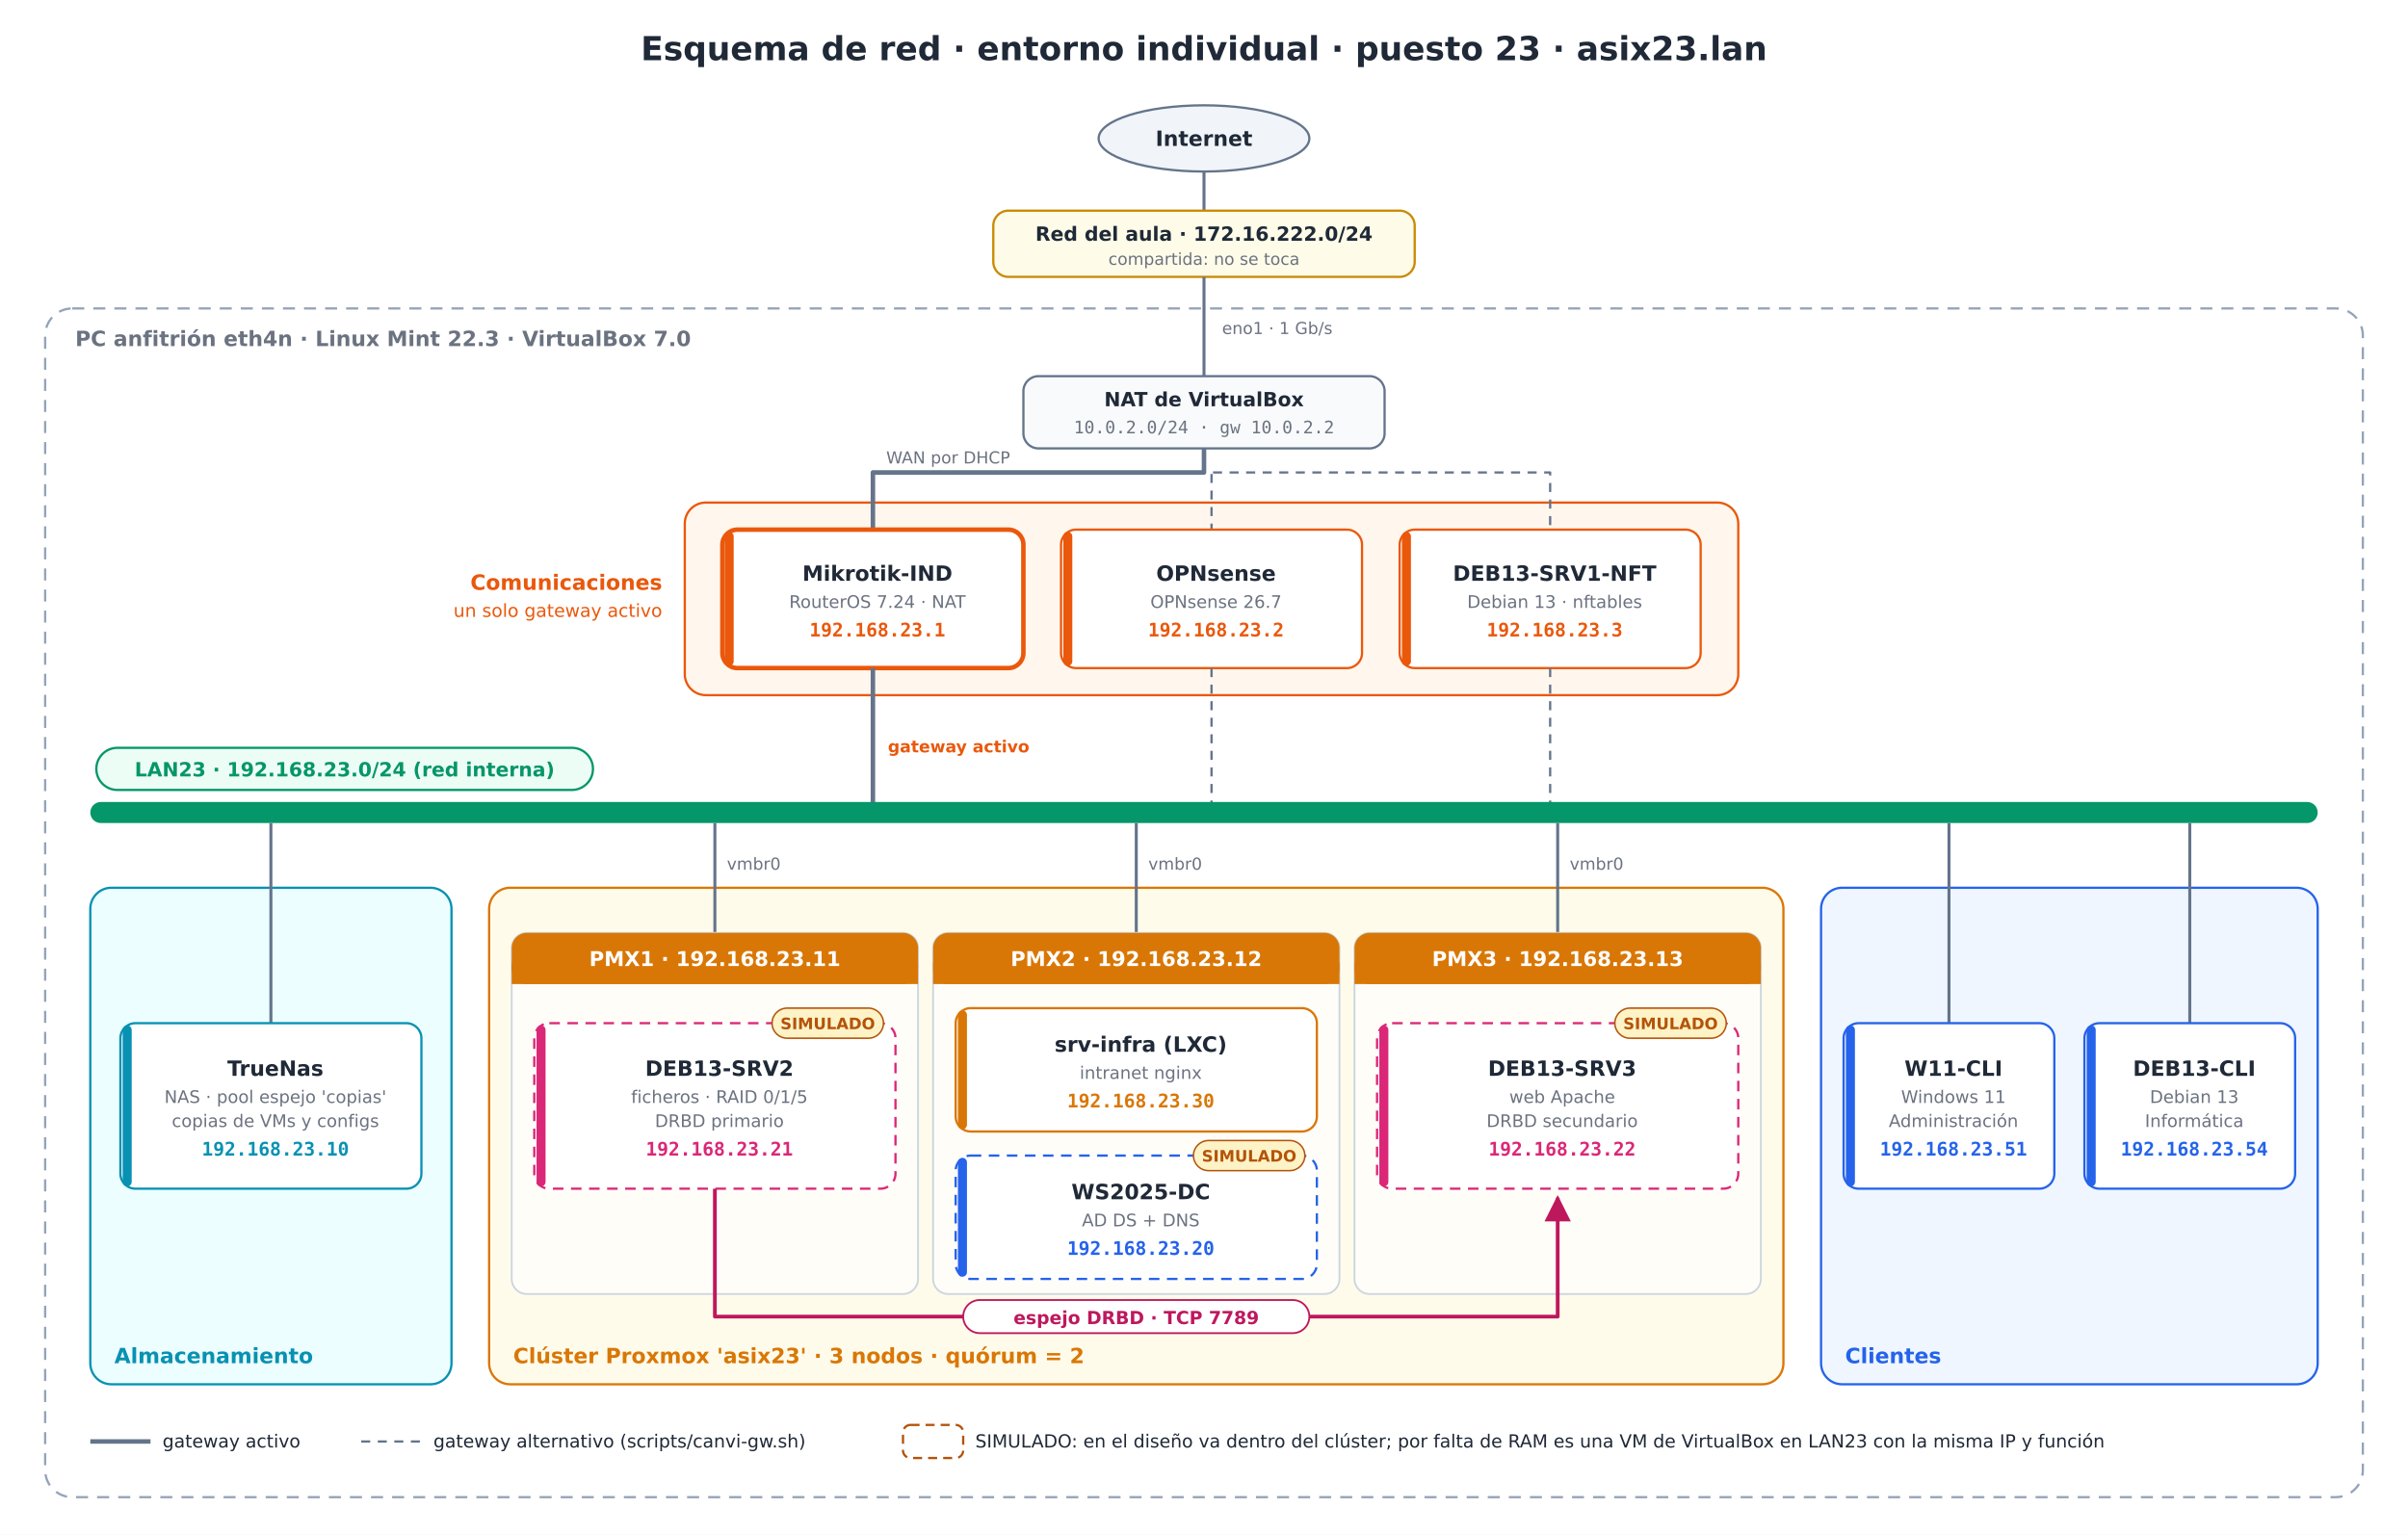
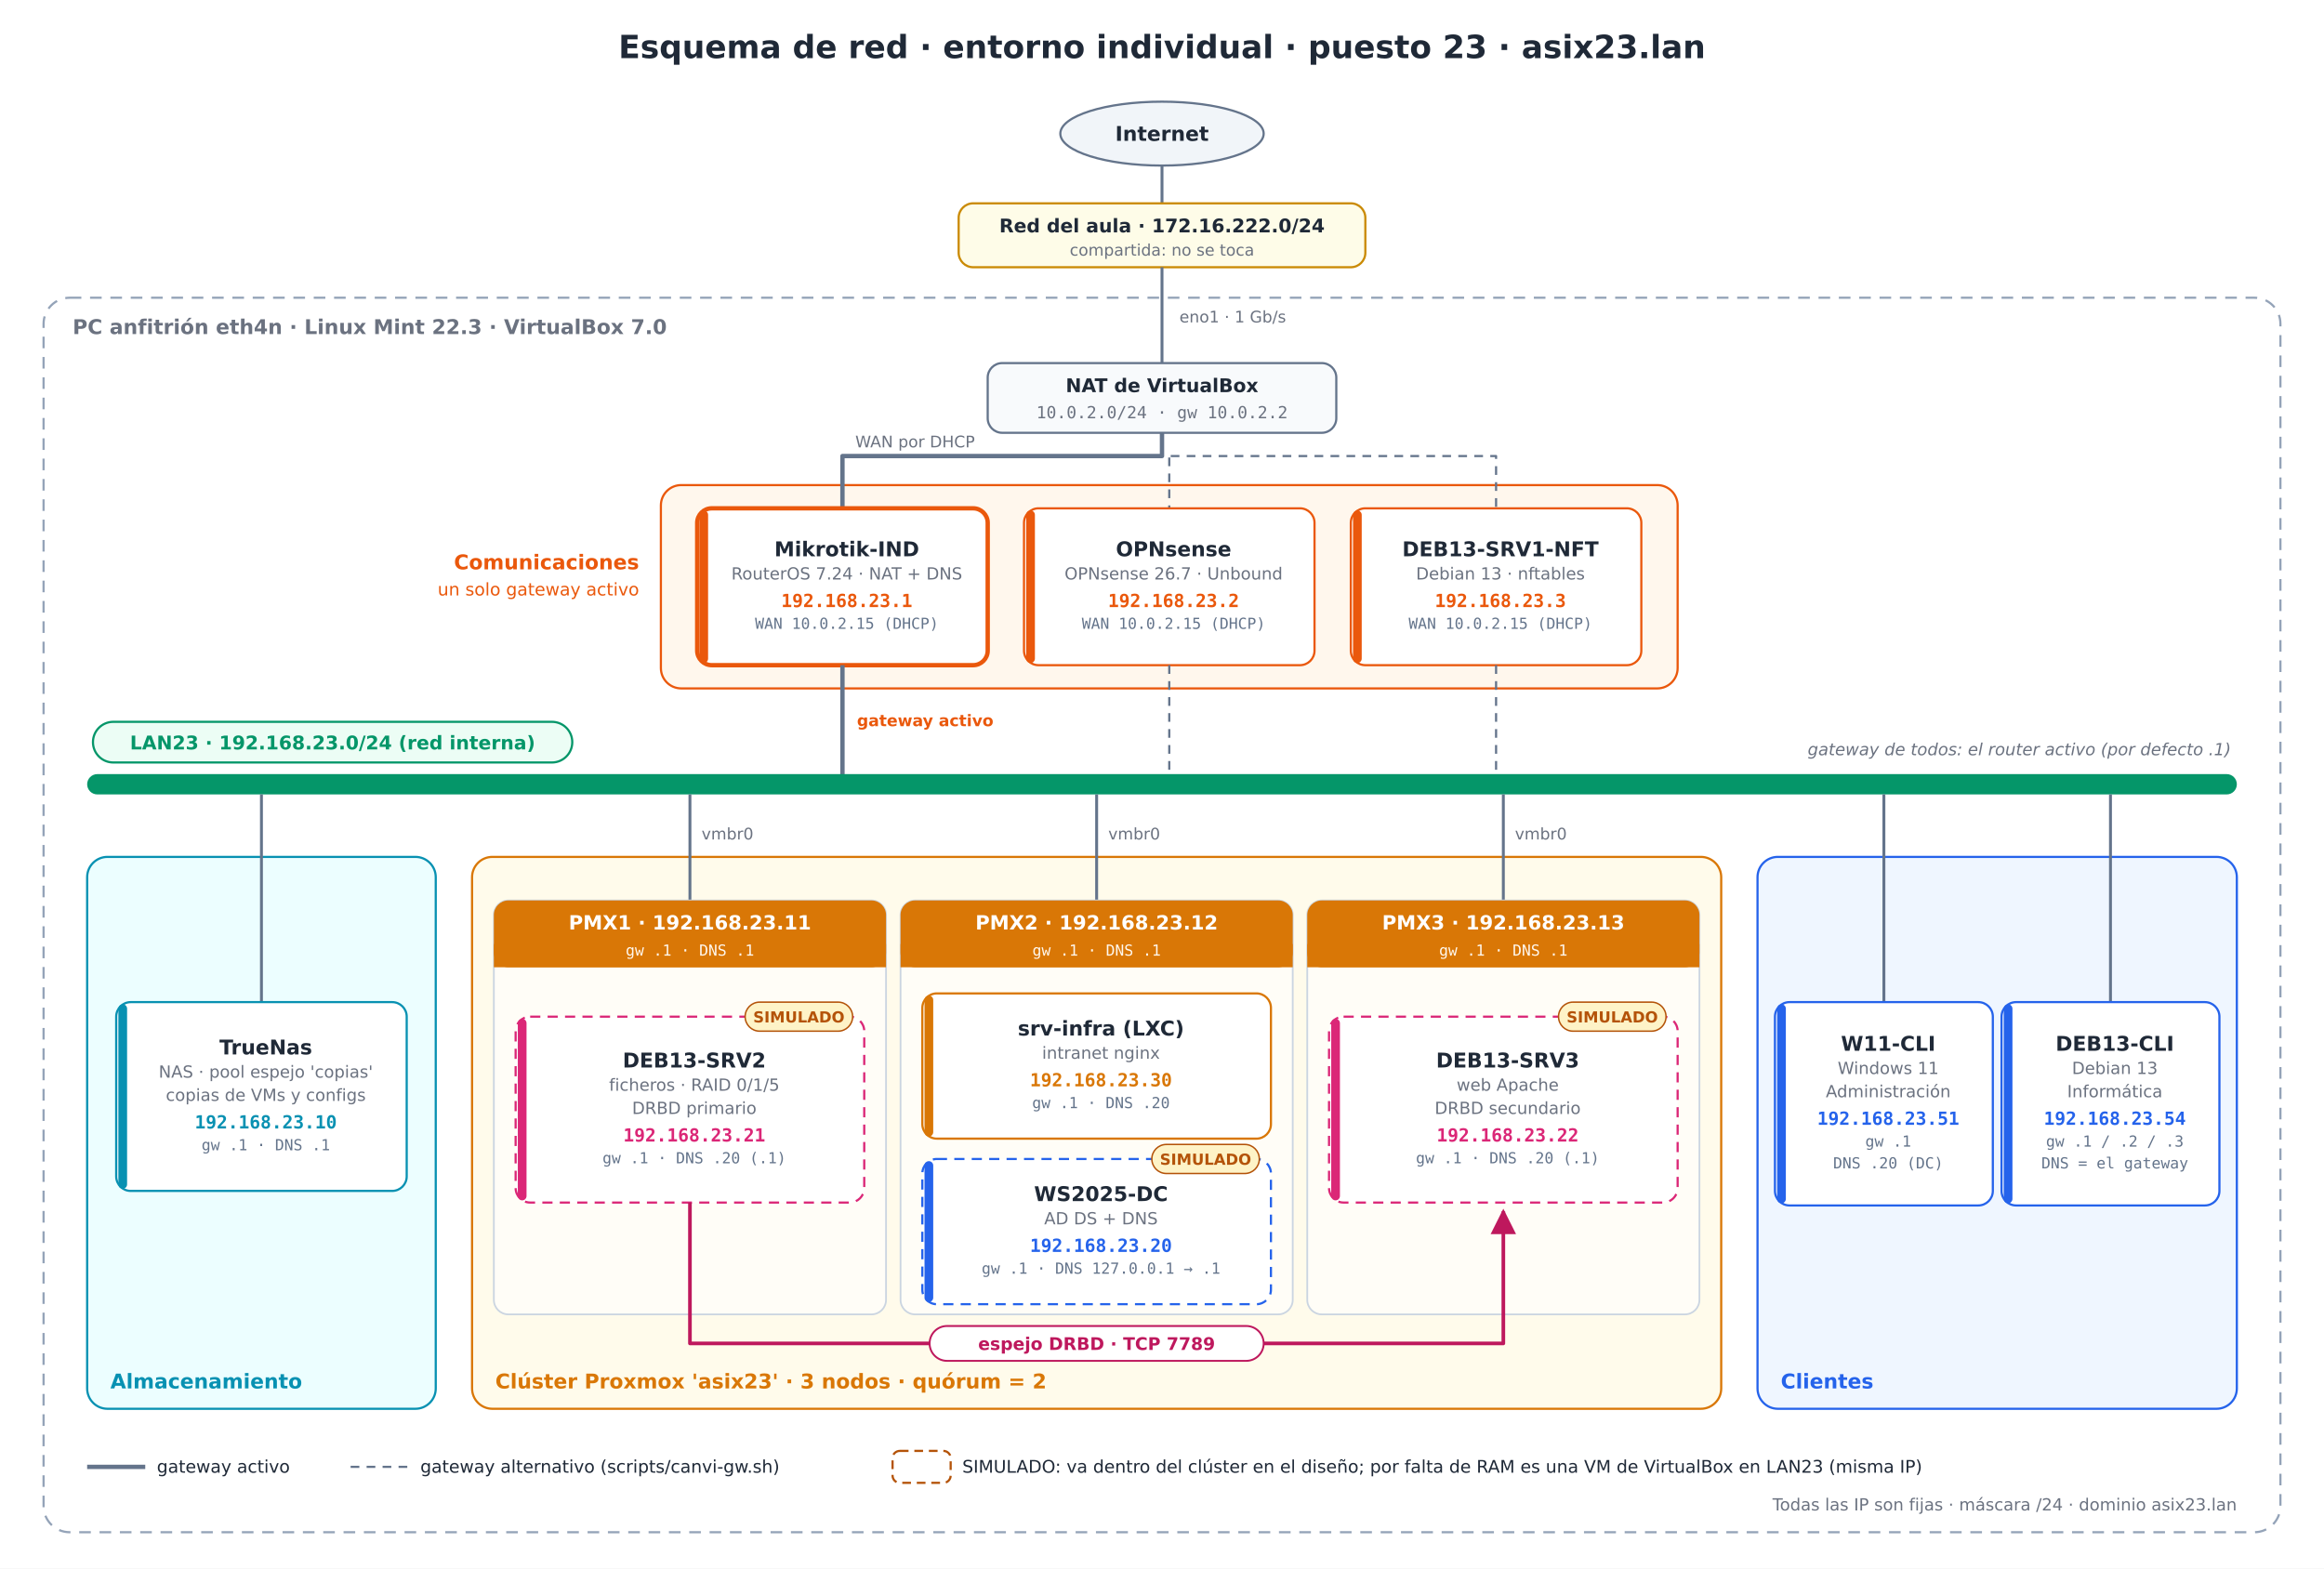
- <svg xmlns="http://www.w3.org/2000/svg" width="1600" height="1020" viewBox="0 0 1600 1020">
+ <svg xmlns="http://www.w3.org/2000/svg" width="1600" height="1080" viewBox="0 0 1600 1080">
  <defs>
    <marker id="flecha" viewBox="0 0 10 10" refX="9" refY="5" markerWidth="7" markerHeight="7" orient="auto">
+       <path d="M0,0 L10,5 L0,10 z" fill="#64748b" />
+     </marker>
+     <marker id="flecha-drbd" viewBox="0 0 10 10" refX="9" refY="5" markerWidth="7" markerHeight="7" orient="auto">
      <path d="M0,0 L10,5 L0,10 z" fill="#be185d" />
    </marker>
+     <marker id="flecha-lan" viewBox="0 0 10 10" refX="9" refY="5" markerWidth="7" markerHeight="7" orient="auto">
+       <path d="M0,0 L10,5 L0,10 z" fill="#059669" />
+     </marker>
+     <marker id="flecha-com" viewBox="0 0 10 10" refX="9" refY="5" markerWidth="7" markerHeight="7" orient="auto">
+       <path d="M0,0 L10,5 L0,10 z" fill="#ea580c" />
+     </marker>
  </defs>
-   <rect width="1600" height="1020" fill="#ffffff" />
+   <rect width="1600" height="1080" fill="#ffffff" />
  <text x="800.0" y="40" font-family="DejaVu Sans, Helvetica, Arial, sans-serif" font-size="22" font-weight="bold" fill="#1f2937" text-anchor="middle">Esquema de red · entorno individual · puesto 23 · asix23.lan</text>
  <ellipse cx="800" cy="92" rx="70" ry="22" fill="#f1f5f9" stroke="#64748b" stroke-width="1.5" />
  <text x="800" y="97" font-family="DejaVu Sans, Helvetica, Arial, sans-serif" font-size="14" font-weight="bold" fill="#1f2937" text-anchor="middle">Internet</text>
  <path d="M800,114 L800,140" fill="none" stroke="#64748b" stroke-width="2" stroke-linejoin="round" />
  <rect x="660" y="140" width="280" height="44" rx="10" fill="#fefce8" stroke="#ca8a04" stroke-width="1.5" />
  <text x="800" y="160" font-family="DejaVu Sans, Helvetica, Arial, sans-serif" font-size="13" font-weight="bold" fill="#1f2937" text-anchor="middle">Red del aula · 172.16.222.0/24</text>
  <text x="800" y="176" font-family="DejaVu Sans, Helvetica, Arial, sans-serif" font-size="11" font-weight="normal" fill="#6b7280" text-anchor="middle">compartida: no se toca</text>
  <path d="M800,184 L800,250" fill="none" stroke="#64748b" stroke-width="2" stroke-linejoin="round" />
  <text x="812" y="222" font-family="DejaVu Sans, Helvetica, Arial, sans-serif" font-size="11" font-weight="normal" fill="#6b7280" text-anchor="start">eno1 · 1 Gb/s</text>
-   <rect x="30" y="205" width="1540" height="790" rx="18" fill="none" stroke="#94a3b8" stroke-width="1.5" stroke-dasharray="8 6" />
+   <rect x="30" y="205" width="1540" height="850" rx="18" fill="none" stroke="#94a3b8" stroke-width="1.5" stroke-dasharray="8 6" />
  <text x="50" y="230" font-family="DejaVu Sans, Helvetica, Arial, sans-serif" font-size="14" font-weight="bold" fill="#6b7280" text-anchor="start">PC anfitrión eth4n · Linux Mint 22.3 · VirtualBox 7.0</text>
  <rect x="680" y="250" width="240" height="48" rx="10" fill="#f8fafc" stroke="#64748b" stroke-width="1.5" />
  <text x="800" y="270" font-family="DejaVu Sans, Helvetica, Arial, sans-serif" font-size="13" font-weight="bold" fill="#1f2937" text-anchor="middle">NAT de VirtualBox</text>
  <text x="800" y="288" font-family="DejaVu Sans Mono, monospace" font-size="11.5" font-weight="normal" fill="#6b7280" text-anchor="middle">10.0.2.0/24 · gw 10.0.2.2</text>
-   <rect x="455" y="334" width="700" height="128" rx="14" fill="#fff7ed" stroke="#ea580c" stroke-width="1.5" />
+   <rect x="455" y="334" width="700" height="140" rx="14" fill="#fff7ed" stroke="#ea580c" stroke-width="1.5" />
  <text x="440" y="392" font-family="DejaVu Sans, Helvetica, Arial, sans-serif" font-size="14" font-weight="bold" fill="#ea580c" text-anchor="end">Comunicaciones</text>
  <text x="440" y="410" font-family="DejaVu Sans, Helvetica, Arial, sans-serif" font-size="12" font-weight="normal" fill="#ea580c" text-anchor="end">un solo gateway activo</text>
-   <path d="M800,298 L800,314 L580.0,314 L580.0,352" fill="none" stroke="#64748b" stroke-width="3" stroke-linejoin="round" />
-   <rect x="480" y="352" width="200" height="92" rx="10" fill="#ffffff" stroke="#ea580c" stroke-width="3" />
-   <rect x="481.5" y="353.5" width="6" height="89" rx="3" fill="#ea580c" />
-   <text x="583.0" y="386.0" font-family="DejaVu Sans, Helvetica, Arial, sans-serif" font-size="14" font-weight="bold" fill="#1f2937" text-anchor="middle">Mikrotik-IND</text>
-   <text x="583.0" y="404.0" font-family="DejaVu Sans, Helvetica, Arial, sans-serif" font-size="11.5" font-weight="normal" fill="#6b7280" text-anchor="middle">RouterOS 7.24 · NAT</text>
-   <text x="583.0" y="423.0" font-family="DejaVu Sans Mono, monospace" font-size="12.5" font-weight="bold" fill="#ea580c" text-anchor="middle">192.168.23.1</text>
-   <path d="M580.0,444 L580.0,540" fill="none" stroke="#64748b" stroke-width="3" stroke-linejoin="round" />
-   <path d="M800,298 L800,314 L805.0,314 L805.0,352" fill="none" stroke="#64748b" stroke-width="1.5" stroke-linejoin="round" stroke-dasharray="6 5" />
-   <rect x="705" y="352" width="200" height="92" rx="10" fill="#ffffff" stroke="#ea580c" stroke-width="1.5" />
-   <rect x="706.5" y="353.5" width="6" height="89" rx="3" fill="#ea580c" />
-   <text x="808.0" y="386.0" font-family="DejaVu Sans, Helvetica, Arial, sans-serif" font-size="14" font-weight="bold" fill="#1f2937" text-anchor="middle">OPNsense</text>
-   <text x="808.0" y="404.0" font-family="DejaVu Sans, Helvetica, Arial, sans-serif" font-size="11.5" font-weight="normal" fill="#6b7280" text-anchor="middle">OPNsense 26.7</text>
-   <text x="808.0" y="423.0" font-family="DejaVu Sans Mono, monospace" font-size="12.5" font-weight="bold" fill="#ea580c" text-anchor="middle">192.168.23.2</text>
-   <path d="M805.0,444 L805.0,540" fill="none" stroke="#64748b" stroke-width="1.5" stroke-linejoin="round" stroke-dasharray="6 5" />
-   <path d="M800,298 L800,314 L1030.0,314 L1030.0,352" fill="none" stroke="#64748b" stroke-width="1.5" stroke-linejoin="round" stroke-dasharray="6 5" />
-   <rect x="930" y="352" width="200" height="92" rx="10" fill="#ffffff" stroke="#ea580c" stroke-width="1.5" />
-   <rect x="931.5" y="353.5" width="6" height="89" rx="3" fill="#ea580c" />
-   <text x="1033.0" y="386.0" font-family="DejaVu Sans, Helvetica, Arial, sans-serif" font-size="14" font-weight="bold" fill="#1f2937" text-anchor="middle">DEB13-SRV1-NFT</text>
-   <text x="1033.0" y="404.0" font-family="DejaVu Sans, Helvetica, Arial, sans-serif" font-size="11.5" font-weight="normal" fill="#6b7280" text-anchor="middle">Debian 13 · nftables</text>
-   <text x="1033.0" y="423.0" font-family="DejaVu Sans Mono, monospace" font-size="12.5" font-weight="bold" fill="#ea580c" text-anchor="middle">192.168.23.3</text>
-   <path d="M1030.0,444 L1030.0,540" fill="none" stroke="#64748b" stroke-width="1.5" stroke-linejoin="round" stroke-dasharray="6 5" />
+   <path d="M800,298 L800,314 L580.0,314 L580.0,350" fill="none" stroke="#64748b" stroke-width="3" stroke-linejoin="round" />
+   <rect x="480" y="350" width="200" height="108" rx="10" fill="#ffffff" stroke="#ea580c" stroke-width="3" />
+   <rect x="481.5" y="351.5" width="6" height="105" rx="3" fill="#ea580c" />
+   <text x="583.0" y="383.0" font-family="DejaVu Sans, Helvetica, Arial, sans-serif" font-size="14" font-weight="bold" fill="#1f2937" text-anchor="middle">Mikrotik-IND</text>
+   <text x="583.0" y="399.0" font-family="DejaVu Sans, Helvetica, Arial, sans-serif" font-size="11.5" font-weight="normal" fill="#6b7280" text-anchor="middle">RouterOS 7.24 · NAT + DNS</text>
+   <text x="583.0" y="418.0" font-family="DejaVu Sans Mono, monospace" font-size="12.5" font-weight="bold" fill="#ea580c" text-anchor="middle">192.168.23.1</text>
+   <text x="583.0" y="433.0" font-family="DejaVu Sans Mono, monospace" font-size="10.5" font-weight="normal" fill="#64748b" text-anchor="middle">WAN 10.0.2.15 (DHCP)</text>
+   <path d="M580.0,458 L580.0,540" fill="none" stroke="#64748b" stroke-width="3" stroke-linejoin="round" />
+   <path d="M800,298 L800,314 L805.0,314 L805.0,350" fill="none" stroke="#64748b" stroke-width="1.5" stroke-linejoin="round" stroke-dasharray="6 5" />
+   <rect x="705" y="350" width="200" height="108" rx="10" fill="#ffffff" stroke="#ea580c" stroke-width="1.5" />
+   <rect x="706.5" y="351.5" width="6" height="105" rx="3" fill="#ea580c" />
+   <text x="808.0" y="383.0" font-family="DejaVu Sans, Helvetica, Arial, sans-serif" font-size="14" font-weight="bold" fill="#1f2937" text-anchor="middle">OPNsense</text>
+   <text x="808.0" y="399.0" font-family="DejaVu Sans, Helvetica, Arial, sans-serif" font-size="11.5" font-weight="normal" fill="#6b7280" text-anchor="middle">OPNsense 26.7 · Unbound</text>
+   <text x="808.0" y="418.0" font-family="DejaVu Sans Mono, monospace" font-size="12.5" font-weight="bold" fill="#ea580c" text-anchor="middle">192.168.23.2</text>
+   <text x="808.0" y="433.0" font-family="DejaVu Sans Mono, monospace" font-size="10.5" font-weight="normal" fill="#64748b" text-anchor="middle">WAN 10.0.2.15 (DHCP)</text>
+   <path d="M805.0,458 L805.0,540" fill="none" stroke="#64748b" stroke-width="1.5" stroke-linejoin="round" stroke-dasharray="6 5" />
+   <path d="M800,298 L800,314 L1030.0,314 L1030.0,350" fill="none" stroke="#64748b" stroke-width="1.5" stroke-linejoin="round" stroke-dasharray="6 5" />
+   <rect x="930" y="350" width="200" height="108" rx="10" fill="#ffffff" stroke="#ea580c" stroke-width="1.5" />
+   <rect x="931.5" y="351.5" width="6" height="105" rx="3" fill="#ea580c" />
+   <text x="1033.0" y="383.0" font-family="DejaVu Sans, Helvetica, Arial, sans-serif" font-size="14" font-weight="bold" fill="#1f2937" text-anchor="middle">DEB13-SRV1-NFT</text>
+   <text x="1033.0" y="399.0" font-family="DejaVu Sans, Helvetica, Arial, sans-serif" font-size="11.5" font-weight="normal" fill="#6b7280" text-anchor="middle">Debian 13 · nftables</text>
+   <text x="1033.0" y="418.0" font-family="DejaVu Sans Mono, monospace" font-size="12.5" font-weight="bold" fill="#ea580c" text-anchor="middle">192.168.23.3</text>
+   <text x="1033.0" y="433.0" font-family="DejaVu Sans Mono, monospace" font-size="10.5" font-weight="normal" fill="#64748b" text-anchor="middle">WAN 10.0.2.15 (DHCP)</text>
+   <path d="M1030.0,458 L1030.0,540" fill="none" stroke="#64748b" stroke-width="1.5" stroke-linejoin="round" stroke-dasharray="6 5" />
  <text x="590" y="500" font-family="DejaVu Sans, Helvetica, Arial, sans-serif" font-size="11" font-weight="bold" fill="#ea580c" text-anchor="start">gateway activo</text>
  <text x="630" y="308" font-family="DejaVu Sans, Helvetica, Arial, sans-serif" font-size="11" font-weight="normal" fill="#6b7280" text-anchor="middle">WAN por DHCP</text>
  <rect x="60" y="533" width="1480" height="14" rx="7" fill="#059669" />
  <rect x="64" y="497" width="330" height="28" rx="14" fill="#ecfdf5" stroke="#059669" stroke-width="1.5" />
  <text x="229" y="516" font-family="DejaVu Sans, Helvetica, Arial, sans-serif" font-size="13" font-weight="bold" fill="#059669" text-anchor="middle">LAN23 · 192.168.23.0/24 (red interna)</text>
-   <rect x="60" y="590" width="240" height="330" rx="14" fill="#ecfeff" stroke="#0891b2" stroke-width="1.5" />
-   <text x="76" y="906" font-family="DejaVu Sans, Helvetica, Arial, sans-serif" font-size="14" font-weight="bold" fill="#0891b2" text-anchor="start">Almacenamiento</text>
-   <path d="M180,547 L180,680" fill="none" stroke="#64748b" stroke-width="2" stroke-linejoin="round" />
-   <rect x="80" y="680" width="200" height="110" rx="10" fill="#ffffff" stroke="#0891b2" stroke-width="1.5" />
-   <rect x="81.5" y="681.5" width="6" height="107" rx="3" fill="#0891b2" />
-   <text x="183.0" y="715.0" font-family="DejaVu Sans, Helvetica, Arial, sans-serif" font-size="14" font-weight="bold" fill="#1f2937" text-anchor="middle">TrueNas</text>
-   <text x="183.0" y="733.0" font-family="DejaVu Sans, Helvetica, Arial, sans-serif" font-size="11.5" font-weight="normal" fill="#6b7280" text-anchor="middle">NAS · pool espejo 'copias'</text>
-   <text x="183.0" y="749.0" font-family="DejaVu Sans, Helvetica, Arial, sans-serif" font-size="11.5" font-weight="normal" fill="#6b7280" text-anchor="middle">copias de VMs y configs</text>
-   <text x="183.0" y="768.0" font-family="DejaVu Sans Mono, monospace" font-size="12.5" font-weight="bold" fill="#0891b2" text-anchor="middle">192.168.23.10</text>
-   <rect x="325" y="590" width="860" height="330" rx="14" fill="#fffbeb" stroke="#d97706" stroke-width="1.5" />
-   <text x="341" y="906" font-family="DejaVu Sans, Helvetica, Arial, sans-serif" font-size="14" font-weight="bold" fill="#d97706" text-anchor="start">Clúster Proxmox 'asix23' · 3 nodos · quórum = 2</text>
+   <text x="1536" y="520" font-family="DejaVu Sans, Helvetica, Arial, sans-serif" font-size="11.5" font-weight="normal" fill="#6b7280" text-anchor="end" font-style="italic">gateway de todos: el router activo (por defecto .1)</text>
+   <rect x="60" y="590" width="240" height="380" rx="14" fill="#ecfeff" stroke="#0891b2" stroke-width="1.5" />
+   <text x="76" y="956" font-family="DejaVu Sans, Helvetica, Arial, sans-serif" font-size="14" font-weight="bold" fill="#0891b2" text-anchor="start">Almacenamiento</text>
+   <path d="M180,547 L180,690" fill="none" stroke="#64748b" stroke-width="2" stroke-linejoin="round" />
+   <rect x="80" y="690" width="200" height="130" rx="10" fill="#ffffff" stroke="#0891b2" stroke-width="1.5" />
+   <rect x="81.5" y="691.5" width="6" height="127" rx="3" fill="#0891b2" />
+   <text x="183.0" y="726.0" font-family="DejaVu Sans, Helvetica, Arial, sans-serif" font-size="14" font-weight="bold" fill="#1f2937" text-anchor="middle">TrueNas</text>
+   <text x="183.0" y="742.0" font-family="DejaVu Sans, Helvetica, Arial, sans-serif" font-size="11.5" font-weight="normal" fill="#6b7280" text-anchor="middle">NAS · pool espejo 'copias'</text>
+   <text x="183.0" y="758.0" font-family="DejaVu Sans, Helvetica, Arial, sans-serif" font-size="11.5" font-weight="normal" fill="#6b7280" text-anchor="middle">copias de VMs y configs</text>
+   <text x="183.0" y="777.0" font-family="DejaVu Sans Mono, monospace" font-size="12.5" font-weight="bold" fill="#0891b2" text-anchor="middle">192.168.23.10</text>
+   <text x="183.0" y="792.0" font-family="DejaVu Sans Mono, monospace" font-size="10.5" font-weight="normal" fill="#64748b" text-anchor="middle">gw .1 · DNS .1</text>
+   <rect x="325" y="590" width="860" height="380" rx="14" fill="#fffbeb" stroke="#d97706" stroke-width="1.5" />
+   <text x="341" y="956" font-family="DejaVu Sans, Helvetica, Arial, sans-serif" font-size="14" font-weight="bold" fill="#d97706" text-anchor="start">Clúster Proxmox 'asix23' · 3 nodos · quórum = 2</text>
  <path d="M475.0,547 L475.0,620" fill="none" stroke="#64748b" stroke-width="2" stroke-linejoin="round" />
  <text x="483.0" y="578" font-family="DejaVu Sans, Helvetica, Arial, sans-serif" font-size="11" font-weight="normal" fill="#6b7280" text-anchor="start">vmbr0</text>
-   <rect x="340" y="620" width="270" height="240" rx="10" fill="#ffffff" fill-opacity="0.6" stroke="#cbd5e1" stroke-width="1.2" />
-   <rect x="340" y="620" width="270" height="34" rx="10" fill="#d97706" />
-   <rect x="340" y="640" width="270" height="14" fill="#d97706" />
-   <text x="475.0" y="642" font-family="DejaVu Sans, Helvetica, Arial, sans-serif" font-size="13.5" font-weight="bold" fill="#ffffff" text-anchor="middle">PMX1 · 192.168.23.11</text>
+   <rect x="340" y="620" width="270" height="285" rx="10" fill="#ffffff" stroke="#cbd5e1" stroke-width="1.2" fill-opacity="0.6" />
+   <rect x="340" y="620" width="270" height="46" rx="10" fill="#d97706" />
+   <rect x="340" y="650" width="270" height="16" rx="0" fill="#d97706" />
+   <text x="475.0" y="640" font-family="DejaVu Sans, Helvetica, Arial, sans-serif" font-size="13.5" font-weight="bold" fill="#ffffff" text-anchor="middle">PMX1 · 192.168.23.11</text>
+   <text x="475.0" y="658" font-family="DejaVu Sans Mono, monospace" font-size="10.5" font-weight="normal" fill="#fff7ed" text-anchor="middle">gw .1 · DNS .1</text>
  <path d="M755.0,547 L755.0,620" fill="none" stroke="#64748b" stroke-width="2" stroke-linejoin="round" />
  <text x="763.0" y="578" font-family="DejaVu Sans, Helvetica, Arial, sans-serif" font-size="11" font-weight="normal" fill="#6b7280" text-anchor="start">vmbr0</text>
-   <rect x="620" y="620" width="270" height="240" rx="10" fill="#ffffff" fill-opacity="0.6" stroke="#cbd5e1" stroke-width="1.2" />
-   <rect x="620" y="620" width="270" height="34" rx="10" fill="#d97706" />
-   <rect x="620" y="640" width="270" height="14" fill="#d97706" />
-   <text x="755.0" y="642" font-family="DejaVu Sans, Helvetica, Arial, sans-serif" font-size="13.5" font-weight="bold" fill="#ffffff" text-anchor="middle">PMX2 · 192.168.23.12</text>
+   <rect x="620" y="620" width="270" height="285" rx="10" fill="#ffffff" stroke="#cbd5e1" stroke-width="1.2" fill-opacity="0.6" />
+   <rect x="620" y="620" width="270" height="46" rx="10" fill="#d97706" />
+   <rect x="620" y="650" width="270" height="16" rx="0" fill="#d97706" />
+   <text x="755.0" y="640" font-family="DejaVu Sans, Helvetica, Arial, sans-serif" font-size="13.5" font-weight="bold" fill="#ffffff" text-anchor="middle">PMX2 · 192.168.23.12</text>
+   <text x="755.0" y="658" font-family="DejaVu Sans Mono, monospace" font-size="10.5" font-weight="normal" fill="#fff7ed" text-anchor="middle">gw .1 · DNS .1</text>
  <path d="M1035.0,547 L1035.0,620" fill="none" stroke="#64748b" stroke-width="2" stroke-linejoin="round" />
  <text x="1043.0" y="578" font-family="DejaVu Sans, Helvetica, Arial, sans-serif" font-size="11" font-weight="normal" fill="#6b7280" text-anchor="start">vmbr0</text>
-   <rect x="900" y="620" width="270" height="240" rx="10" fill="#ffffff" fill-opacity="0.6" stroke="#cbd5e1" stroke-width="1.2" />
-   <rect x="900" y="620" width="270" height="34" rx="10" fill="#d97706" />
-   <rect x="900" y="640" width="270" height="14" fill="#d97706" />
-   <text x="1035.0" y="642" font-family="DejaVu Sans, Helvetica, Arial, sans-serif" font-size="13.5" font-weight="bold" fill="#ffffff" text-anchor="middle">PMX3 · 192.168.23.13</text>
-   <rect x="355" y="680" width="240" height="110" rx="10" fill="#ffffff" stroke="#db2777" stroke-width="1.5" stroke-dasharray="7 5" />
-   <rect x="356.5" y="681.5" width="6" height="107" rx="3" fill="#db2777" />
-   <text x="478.0" y="715.0" font-family="DejaVu Sans, Helvetica, Arial, sans-serif" font-size="14" font-weight="bold" fill="#1f2937" text-anchor="middle">DEB13-SRV2</text>
-   <text x="478.0" y="733.0" font-family="DejaVu Sans, Helvetica, Arial, sans-serif" font-size="11.5" font-weight="normal" fill="#6b7280" text-anchor="middle">ficheros · RAID 0/1/5</text>
-   <text x="478.0" y="749.0" font-family="DejaVu Sans, Helvetica, Arial, sans-serif" font-size="11.5" font-weight="normal" fill="#6b7280" text-anchor="middle">DRBD primario</text>
-   <text x="478.0" y="768.0" font-family="DejaVu Sans Mono, monospace" font-size="12.5" font-weight="bold" fill="#db2777" text-anchor="middle">192.168.23.21</text>
-   <rect x="513" y="670" width="74" height="20" rx="10" fill="#fef3c7" stroke="#b45309" stroke-width="1" />
-   <text x="550" y="684" font-family="DejaVu Sans, Helvetica, Arial, sans-serif" font-size="10.5" font-weight="bold" fill="#b45309" text-anchor="middle">SIMULADO</text>
-   <rect x="635" y="670" width="240" height="82" rx="10" fill="#ffffff" stroke="#d97706" stroke-width="1.5" />
-   <rect x="636.5" y="671.5" width="6" height="79" rx="3" fill="#d97706" />
-   <text x="758.0" y="699.0" font-family="DejaVu Sans, Helvetica, Arial, sans-serif" font-size="14" font-weight="bold" fill="#1f2937" text-anchor="middle">srv-infra (LXC)</text>
-   <text x="758.0" y="717.0" font-family="DejaVu Sans, Helvetica, Arial, sans-serif" font-size="11.5" font-weight="normal" fill="#6b7280" text-anchor="middle">intranet nginx</text>
-   <text x="758.0" y="736.0" font-family="DejaVu Sans Mono, monospace" font-size="12.5" font-weight="bold" fill="#d97706" text-anchor="middle">192.168.23.30</text>
-   <rect x="635" y="768" width="240" height="82" rx="10" fill="#ffffff" stroke="#2563eb" stroke-width="1.5" stroke-dasharray="7 5" />
-   <rect x="636.5" y="769.5" width="6" height="79" rx="3" fill="#2563eb" />
-   <text x="758.0" y="797.0" font-family="DejaVu Sans, Helvetica, Arial, sans-serif" font-size="14" font-weight="bold" fill="#1f2937" text-anchor="middle">WS2025-DC</text>
-   <text x="758.0" y="815.0" font-family="DejaVu Sans, Helvetica, Arial, sans-serif" font-size="11.5" font-weight="normal" fill="#6b7280" text-anchor="middle">AD DS + DNS</text>
-   <text x="758.0" y="834.0" font-family="DejaVu Sans Mono, monospace" font-size="12.5" font-weight="bold" fill="#2563eb" text-anchor="middle">192.168.23.20</text>
-   <rect x="793" y="758" width="74" height="20" rx="10" fill="#fef3c7" stroke="#b45309" stroke-width="1" />
-   <text x="830" y="772" font-family="DejaVu Sans, Helvetica, Arial, sans-serif" font-size="10.5" font-weight="bold" fill="#b45309" text-anchor="middle">SIMULADO</text>
-   <rect x="915" y="680" width="240" height="110" rx="10" fill="#ffffff" stroke="#db2777" stroke-width="1.5" stroke-dasharray="7 5" />
-   <rect x="916.5" y="681.5" width="6" height="107" rx="3" fill="#db2777" />
-   <text x="1038.0" y="715.0" font-family="DejaVu Sans, Helvetica, Arial, sans-serif" font-size="14" font-weight="bold" fill="#1f2937" text-anchor="middle">DEB13-SRV3</text>
-   <text x="1038.0" y="733.0" font-family="DejaVu Sans, Helvetica, Arial, sans-serif" font-size="11.5" font-weight="normal" fill="#6b7280" text-anchor="middle">web Apache</text>
-   <text x="1038.0" y="749.0" font-family="DejaVu Sans, Helvetica, Arial, sans-serif" font-size="11.5" font-weight="normal" fill="#6b7280" text-anchor="middle">DRBD secundario</text>
-   <text x="1038.0" y="768.0" font-family="DejaVu Sans Mono, monospace" font-size="12.5" font-weight="bold" fill="#db2777" text-anchor="middle">192.168.23.22</text>
-   <rect x="1073" y="670" width="74" height="20" rx="10" fill="#fef3c7" stroke="#b45309" stroke-width="1" />
-   <text x="1110" y="684" font-family="DejaVu Sans, Helvetica, Arial, sans-serif" font-size="10.5" font-weight="bold" fill="#b45309" text-anchor="middle">SIMULADO</text>
-   <path d="M475,790 L475,875 L1035,875 L1035,796" fill="none" stroke="#be185d" stroke-width="2.5" stroke-linejoin="round" marker-end="url(#flecha)" />
-   <rect x="640" y="864" width="230" height="22" rx="11" fill="#ffffff" stroke="#be185d" stroke-width="1.2" />
-   <text x="755" y="880" font-family="DejaVu Sans, Helvetica, Arial, sans-serif" font-size="12" font-weight="bold" fill="#be185d" text-anchor="middle">espejo DRBD · TCP 7789</text>
-   <rect x="1210" y="590" width="330" height="330" rx="14" fill="#eff6ff" stroke="#2563eb" stroke-width="1.5" />
-   <text x="1226" y="906" font-family="DejaVu Sans, Helvetica, Arial, sans-serif" font-size="14" font-weight="bold" fill="#2563eb" text-anchor="start">Clientes</text>
-   <path d="M1295,547 L1295,680" fill="none" stroke="#64748b" stroke-width="2" stroke-linejoin="round" />
-   <rect x="1225" y="680" width="140" height="110" rx="10" fill="#ffffff" stroke="#2563eb" stroke-width="1.5" />
-   <rect x="1226.5" y="681.5" width="6" height="107" rx="3" fill="#2563eb" />
-   <text x="1298.0" y="715.0" font-family="DejaVu Sans, Helvetica, Arial, sans-serif" font-size="14" font-weight="bold" fill="#1f2937" text-anchor="middle">W11-CLI</text>
-   <text x="1298.0" y="733.0" font-family="DejaVu Sans, Helvetica, Arial, sans-serif" font-size="11.5" font-weight="normal" fill="#6b7280" text-anchor="middle">Windows 11</text>
-   <text x="1298.0" y="749.0" font-family="DejaVu Sans, Helvetica, Arial, sans-serif" font-size="11.5" font-weight="normal" fill="#6b7280" text-anchor="middle">Administración</text>
-   <text x="1298.0" y="768.0" font-family="DejaVu Sans Mono, monospace" font-size="12.5" font-weight="bold" fill="#2563eb" text-anchor="middle">192.168.23.51</text>
-   <path d="M1455,547 L1455,680" fill="none" stroke="#64748b" stroke-width="2" stroke-linejoin="round" />
-   <rect x="1385" y="680" width="140" height="110" rx="10" fill="#ffffff" stroke="#2563eb" stroke-width="1.5" />
-   <rect x="1386.5" y="681.5" width="6" height="107" rx="3" fill="#2563eb" />
-   <text x="1458.0" y="715.0" font-family="DejaVu Sans, Helvetica, Arial, sans-serif" font-size="14" font-weight="bold" fill="#1f2937" text-anchor="middle">DEB13-CLI</text>
-   <text x="1458.0" y="733.0" font-family="DejaVu Sans, Helvetica, Arial, sans-serif" font-size="11.5" font-weight="normal" fill="#6b7280" text-anchor="middle">Debian 13</text>
-   <text x="1458.0" y="749.0" font-family="DejaVu Sans, Helvetica, Arial, sans-serif" font-size="11.5" font-weight="normal" fill="#6b7280" text-anchor="middle">Informática</text>
-   <text x="1458.0" y="768.0" font-family="DejaVu Sans Mono, monospace" font-size="12.5" font-weight="bold" fill="#2563eb" text-anchor="middle">192.168.23.54</text>
-   <path d="M60,958 L100,958" fill="none" stroke="#64748b" stroke-width="3" stroke-linejoin="round" />
-   <text x="108" y="962" font-family="DejaVu Sans, Helvetica, Arial, sans-serif" font-size="12" font-weight="normal" fill="#1f2937" text-anchor="start">gateway activo</text>
-   <path d="M240,958 L280,958" fill="none" stroke="#64748b" stroke-width="1.5" stroke-linejoin="round" stroke-dasharray="6 5" />
-   <text x="288" y="962" font-family="DejaVu Sans, Helvetica, Arial, sans-serif" font-size="12" font-weight="normal" fill="#1f2937" text-anchor="start">gateway alternativo (scripts/canvi-gw.sh)</text>
-   <rect x="600" y="947" width="40" height="22" rx="5" fill="#fff" stroke="#b45309" stroke-width="1.5" stroke-dasharray="6 4" />
-   <text x="648" y="962" font-family="DejaVu Sans, Helvetica, Arial, sans-serif" font-size="12" font-weight="normal" fill="#1f2937" text-anchor="start">SIMULADO: en el diseño va dentro del clúster; por falta de RAM es una VM de VirtualBox en LAN23 con la misma IP y función</text>
+   <rect x="900" y="620" width="270" height="285" rx="10" fill="#ffffff" stroke="#cbd5e1" stroke-width="1.2" fill-opacity="0.6" />
+   <rect x="900" y="620" width="270" height="46" rx="10" fill="#d97706" />
+   <rect x="900" y="650" width="270" height="16" rx="0" fill="#d97706" />
+   <text x="1035.0" y="640" font-family="DejaVu Sans, Helvetica, Arial, sans-serif" font-size="13.5" font-weight="bold" fill="#ffffff" text-anchor="middle">PMX3 · 192.168.23.13</text>
+   <text x="1035.0" y="658" font-family="DejaVu Sans Mono, monospace" font-size="10.5" font-weight="normal" fill="#fff7ed" text-anchor="middle">gw .1 · DNS .1</text>
+   <rect x="355" y="700" width="240" height="128" rx="10" fill="#ffffff" stroke="#db2777" stroke-width="1.5" stroke-dasharray="7 5" />
+   <rect x="356.5" y="701.5" width="6" height="125" rx="3" fill="#db2777" />
+   <text x="478.0" y="735.0" font-family="DejaVu Sans, Helvetica, Arial, sans-serif" font-size="14" font-weight="bold" fill="#1f2937" text-anchor="middle">DEB13-SRV2</text>
+   <text x="478.0" y="751.0" font-family="DejaVu Sans, Helvetica, Arial, sans-serif" font-size="11.5" font-weight="normal" fill="#6b7280" text-anchor="middle">ficheros · RAID 0/1/5</text>
+   <text x="478.0" y="767.0" font-family="DejaVu Sans, Helvetica, Arial, sans-serif" font-size="11.5" font-weight="normal" fill="#6b7280" text-anchor="middle">DRBD primario</text>
+   <text x="478.0" y="786.0" font-family="DejaVu Sans Mono, monospace" font-size="12.5" font-weight="bold" fill="#db2777" text-anchor="middle">192.168.23.21</text>
+   <text x="478.0" y="801.0" font-family="DejaVu Sans Mono, monospace" font-size="10.5" font-weight="normal" fill="#64748b" text-anchor="middle">gw .1 · DNS .20 (.1)</text>
+   <rect x="513" y="690" width="74" height="20" rx="10" fill="#fef3c7" stroke="#b45309" stroke-width="1" />
+   <text x="550" y="704" font-family="DejaVu Sans, Helvetica, Arial, sans-serif" font-size="10.5" font-weight="bold" fill="#b45309" text-anchor="middle">SIMULADO</text>
+   <rect x="635" y="684" width="240" height="100" rx="10" fill="#ffffff" stroke="#d97706" stroke-width="1.5" />
+   <rect x="636.5" y="685.5" width="6" height="97" rx="3" fill="#d97706" />
+   <text x="758.0" y="713.0" font-family="DejaVu Sans, Helvetica, Arial, sans-serif" font-size="14" font-weight="bold" fill="#1f2937" text-anchor="middle">srv-infra (LXC)</text>
+   <text x="758.0" y="729.0" font-family="DejaVu Sans, Helvetica, Arial, sans-serif" font-size="11.5" font-weight="normal" fill="#6b7280" text-anchor="middle">intranet nginx</text>
+   <text x="758.0" y="748.0" font-family="DejaVu Sans Mono, monospace" font-size="12.5" font-weight="bold" fill="#d97706" text-anchor="middle">192.168.23.30</text>
+   <text x="758.0" y="763.0" font-family="DejaVu Sans Mono, monospace" font-size="10.5" font-weight="normal" fill="#64748b" text-anchor="middle">gw .1 · DNS .20</text>
+   <rect x="635" y="798" width="240" height="100" rx="10" fill="#ffffff" stroke="#2563eb" stroke-width="1.5" stroke-dasharray="7 5" />
+   <rect x="636.5" y="799.5" width="6" height="97" rx="3" fill="#2563eb" />
+   <text x="758.0" y="827.0" font-family="DejaVu Sans, Helvetica, Arial, sans-serif" font-size="14" font-weight="bold" fill="#1f2937" text-anchor="middle">WS2025-DC</text>
+   <text x="758.0" y="843.0" font-family="DejaVu Sans, Helvetica, Arial, sans-serif" font-size="11.5" font-weight="normal" fill="#6b7280" text-anchor="middle">AD DS + DNS</text>
+   <text x="758.0" y="862.0" font-family="DejaVu Sans Mono, monospace" font-size="12.5" font-weight="bold" fill="#2563eb" text-anchor="middle">192.168.23.20</text>
+   <text x="758.0" y="877.0" font-family="DejaVu Sans Mono, monospace" font-size="10.5" font-weight="normal" fill="#64748b" text-anchor="middle">gw .1 · DNS 127.0.0.1 → .1</text>
+   <rect x="793" y="788" width="74" height="20" rx="10" fill="#fef3c7" stroke="#b45309" stroke-width="1" />
+   <text x="830" y="802" font-family="DejaVu Sans, Helvetica, Arial, sans-serif" font-size="10.5" font-weight="bold" fill="#b45309" text-anchor="middle">SIMULADO</text>
+   <rect x="915" y="700" width="240" height="128" rx="10" fill="#ffffff" stroke="#db2777" stroke-width="1.5" stroke-dasharray="7 5" />
+   <rect x="916.5" y="701.5" width="6" height="125" rx="3" fill="#db2777" />
+   <text x="1038.0" y="735.0" font-family="DejaVu Sans, Helvetica, Arial, sans-serif" font-size="14" font-weight="bold" fill="#1f2937" text-anchor="middle">DEB13-SRV3</text>
+   <text x="1038.0" y="751.0" font-family="DejaVu Sans, Helvetica, Arial, sans-serif" font-size="11.5" font-weight="normal" fill="#6b7280" text-anchor="middle">web Apache</text>
+   <text x="1038.0" y="767.0" font-family="DejaVu Sans, Helvetica, Arial, sans-serif" font-size="11.5" font-weight="normal" fill="#6b7280" text-anchor="middle">DRBD secundario</text>
+   <text x="1038.0" y="786.0" font-family="DejaVu Sans Mono, monospace" font-size="12.5" font-weight="bold" fill="#db2777" text-anchor="middle">192.168.23.22</text>
+   <text x="1038.0" y="801.0" font-family="DejaVu Sans Mono, monospace" font-size="10.5" font-weight="normal" fill="#64748b" text-anchor="middle">gw .1 · DNS .20 (.1)</text>
+   <rect x="1073" y="690" width="74" height="20" rx="10" fill="#fef3c7" stroke="#b45309" stroke-width="1" />
+   <text x="1110" y="704" font-family="DejaVu Sans, Helvetica, Arial, sans-serif" font-size="10.5" font-weight="bold" fill="#b45309" text-anchor="middle">SIMULADO</text>
+   <path d="M475,828 L475,925 L1035,925 L1035,834" fill="none" stroke="#be185d" stroke-width="2.5" stroke-linejoin="round" marker-end="url(#flecha-drbd)" />
+   <rect x="640.0" y="913" width="230" height="24" rx="12" fill="#ffffff" stroke="#be185d" stroke-width="1.3" />
+   <text x="755" y="929.5" font-family="DejaVu Sans, Helvetica, Arial, sans-serif" font-size="12" font-weight="bold" fill="#be185d" text-anchor="middle">espejo DRBD · TCP 7789</text>
+   <rect x="1210" y="590" width="330" height="380" rx="14" fill="#eff6ff" stroke="#2563eb" stroke-width="1.5" />
+   <text x="1226" y="956" font-family="DejaVu Sans, Helvetica, Arial, sans-serif" font-size="14" font-weight="bold" fill="#2563eb" text-anchor="start">Clientes</text>
+   <path d="M1297,547 L1297,690" fill="none" stroke="#64748b" stroke-width="2" stroke-linejoin="round" />
+   <rect x="1222" y="690" width="150" height="140" rx="10" fill="#ffffff" stroke="#2563eb" stroke-width="1.5" />
+   <rect x="1223.5" y="691.5" width="6" height="137" rx="3" fill="#2563eb" />
+   <text x="1300.0" y="723.5" font-family="DejaVu Sans, Helvetica, Arial, sans-serif" font-size="14" font-weight="bold" fill="#1f2937" text-anchor="middle">W11-CLI</text>
+   <text x="1300.0" y="739.5" font-family="DejaVu Sans, Helvetica, Arial, sans-serif" font-size="11.5" font-weight="normal" fill="#6b7280" text-anchor="middle">Windows 11</text>
+   <text x="1300.0" y="755.5" font-family="DejaVu Sans, Helvetica, Arial, sans-serif" font-size="11.5" font-weight="normal" fill="#6b7280" text-anchor="middle">Administración</text>
+   <text x="1300.0" y="774.5" font-family="DejaVu Sans Mono, monospace" font-size="12.5" font-weight="bold" fill="#2563eb" text-anchor="middle">192.168.23.51</text>
+   <text x="1300.0" y="789.5" font-family="DejaVu Sans Mono, monospace" font-size="10.5" font-weight="normal" fill="#64748b" text-anchor="middle">gw .1</text>
+   <text x="1300.0" y="804.5" font-family="DejaVu Sans Mono, monospace" font-size="10.5" font-weight="normal" fill="#64748b" text-anchor="middle">DNS .20 (DC)</text>
+   <path d="M1453,547 L1453,690" fill="none" stroke="#64748b" stroke-width="2" stroke-linejoin="round" />
+   <rect x="1378" y="690" width="150" height="140" rx="10" fill="#ffffff" stroke="#2563eb" stroke-width="1.5" />
+   <rect x="1379.5" y="691.5" width="6" height="137" rx="3" fill="#2563eb" />
+   <text x="1456.0" y="723.5" font-family="DejaVu Sans, Helvetica, Arial, sans-serif" font-size="14" font-weight="bold" fill="#1f2937" text-anchor="middle">DEB13-CLI</text>
+   <text x="1456.0" y="739.5" font-family="DejaVu Sans, Helvetica, Arial, sans-serif" font-size="11.5" font-weight="normal" fill="#6b7280" text-anchor="middle">Debian 13</text>
+   <text x="1456.0" y="755.5" font-family="DejaVu Sans, Helvetica, Arial, sans-serif" font-size="11.5" font-weight="normal" fill="#6b7280" text-anchor="middle">Informática</text>
+   <text x="1456.0" y="774.5" font-family="DejaVu Sans Mono, monospace" font-size="12.5" font-weight="bold" fill="#2563eb" text-anchor="middle">192.168.23.54</text>
+   <text x="1456.0" y="789.5" font-family="DejaVu Sans Mono, monospace" font-size="10.5" font-weight="normal" fill="#64748b" text-anchor="middle">gw .1 / .2 / .3</text>
+   <text x="1456.0" y="804.5" font-family="DejaVu Sans Mono, monospace" font-size="10.5" font-weight="normal" fill="#64748b" text-anchor="middle">DNS = el gateway</text>
+   <path d="M60,1010 L100,1010" fill="none" stroke="#64748b" stroke-width="3" stroke-linejoin="round" />
+   <text x="108" y="1014" font-family="DejaVu Sans, Helvetica, Arial, sans-serif" font-size="12" font-weight="normal" fill="#1f2937" text-anchor="start">gateway activo</text>
+   <path d="M241.4,1010 L281.4,1010" fill="none" stroke="#64748b" stroke-width="1.5" stroke-linejoin="round" stroke-dasharray="6 5" />
+   <text x="289.4" y="1014" font-family="DejaVu Sans, Helvetica, Arial, sans-serif" font-size="12" font-weight="normal" fill="#1f2937" text-anchor="start">gateway alternativo (scripts/canvi-gw.sh)</text>
+   <rect x="614.5" y="999" width="40" height="22" rx="5" fill="#fff" stroke="#b45309" stroke-width="1.5" stroke-dasharray="6 4" />
+   <text x="662.5" y="1014" font-family="DejaVu Sans, Helvetica, Arial, sans-serif" font-size="12" font-weight="normal" fill="#1f2937" text-anchor="start">SIMULADO: va dentro del clúster en el diseño; por falta de RAM es una VM de VirtualBox en LAN23 (misma IP)</text>
+   <text x="1540" y="1040" font-family="DejaVu Sans, Helvetica, Arial, sans-serif" font-size="11.5" font-weight="normal" fill="#6b7280" text-anchor="end">Todas las IP son fijas · máscara /24 · dominio asix23.lan</text>
</svg>
